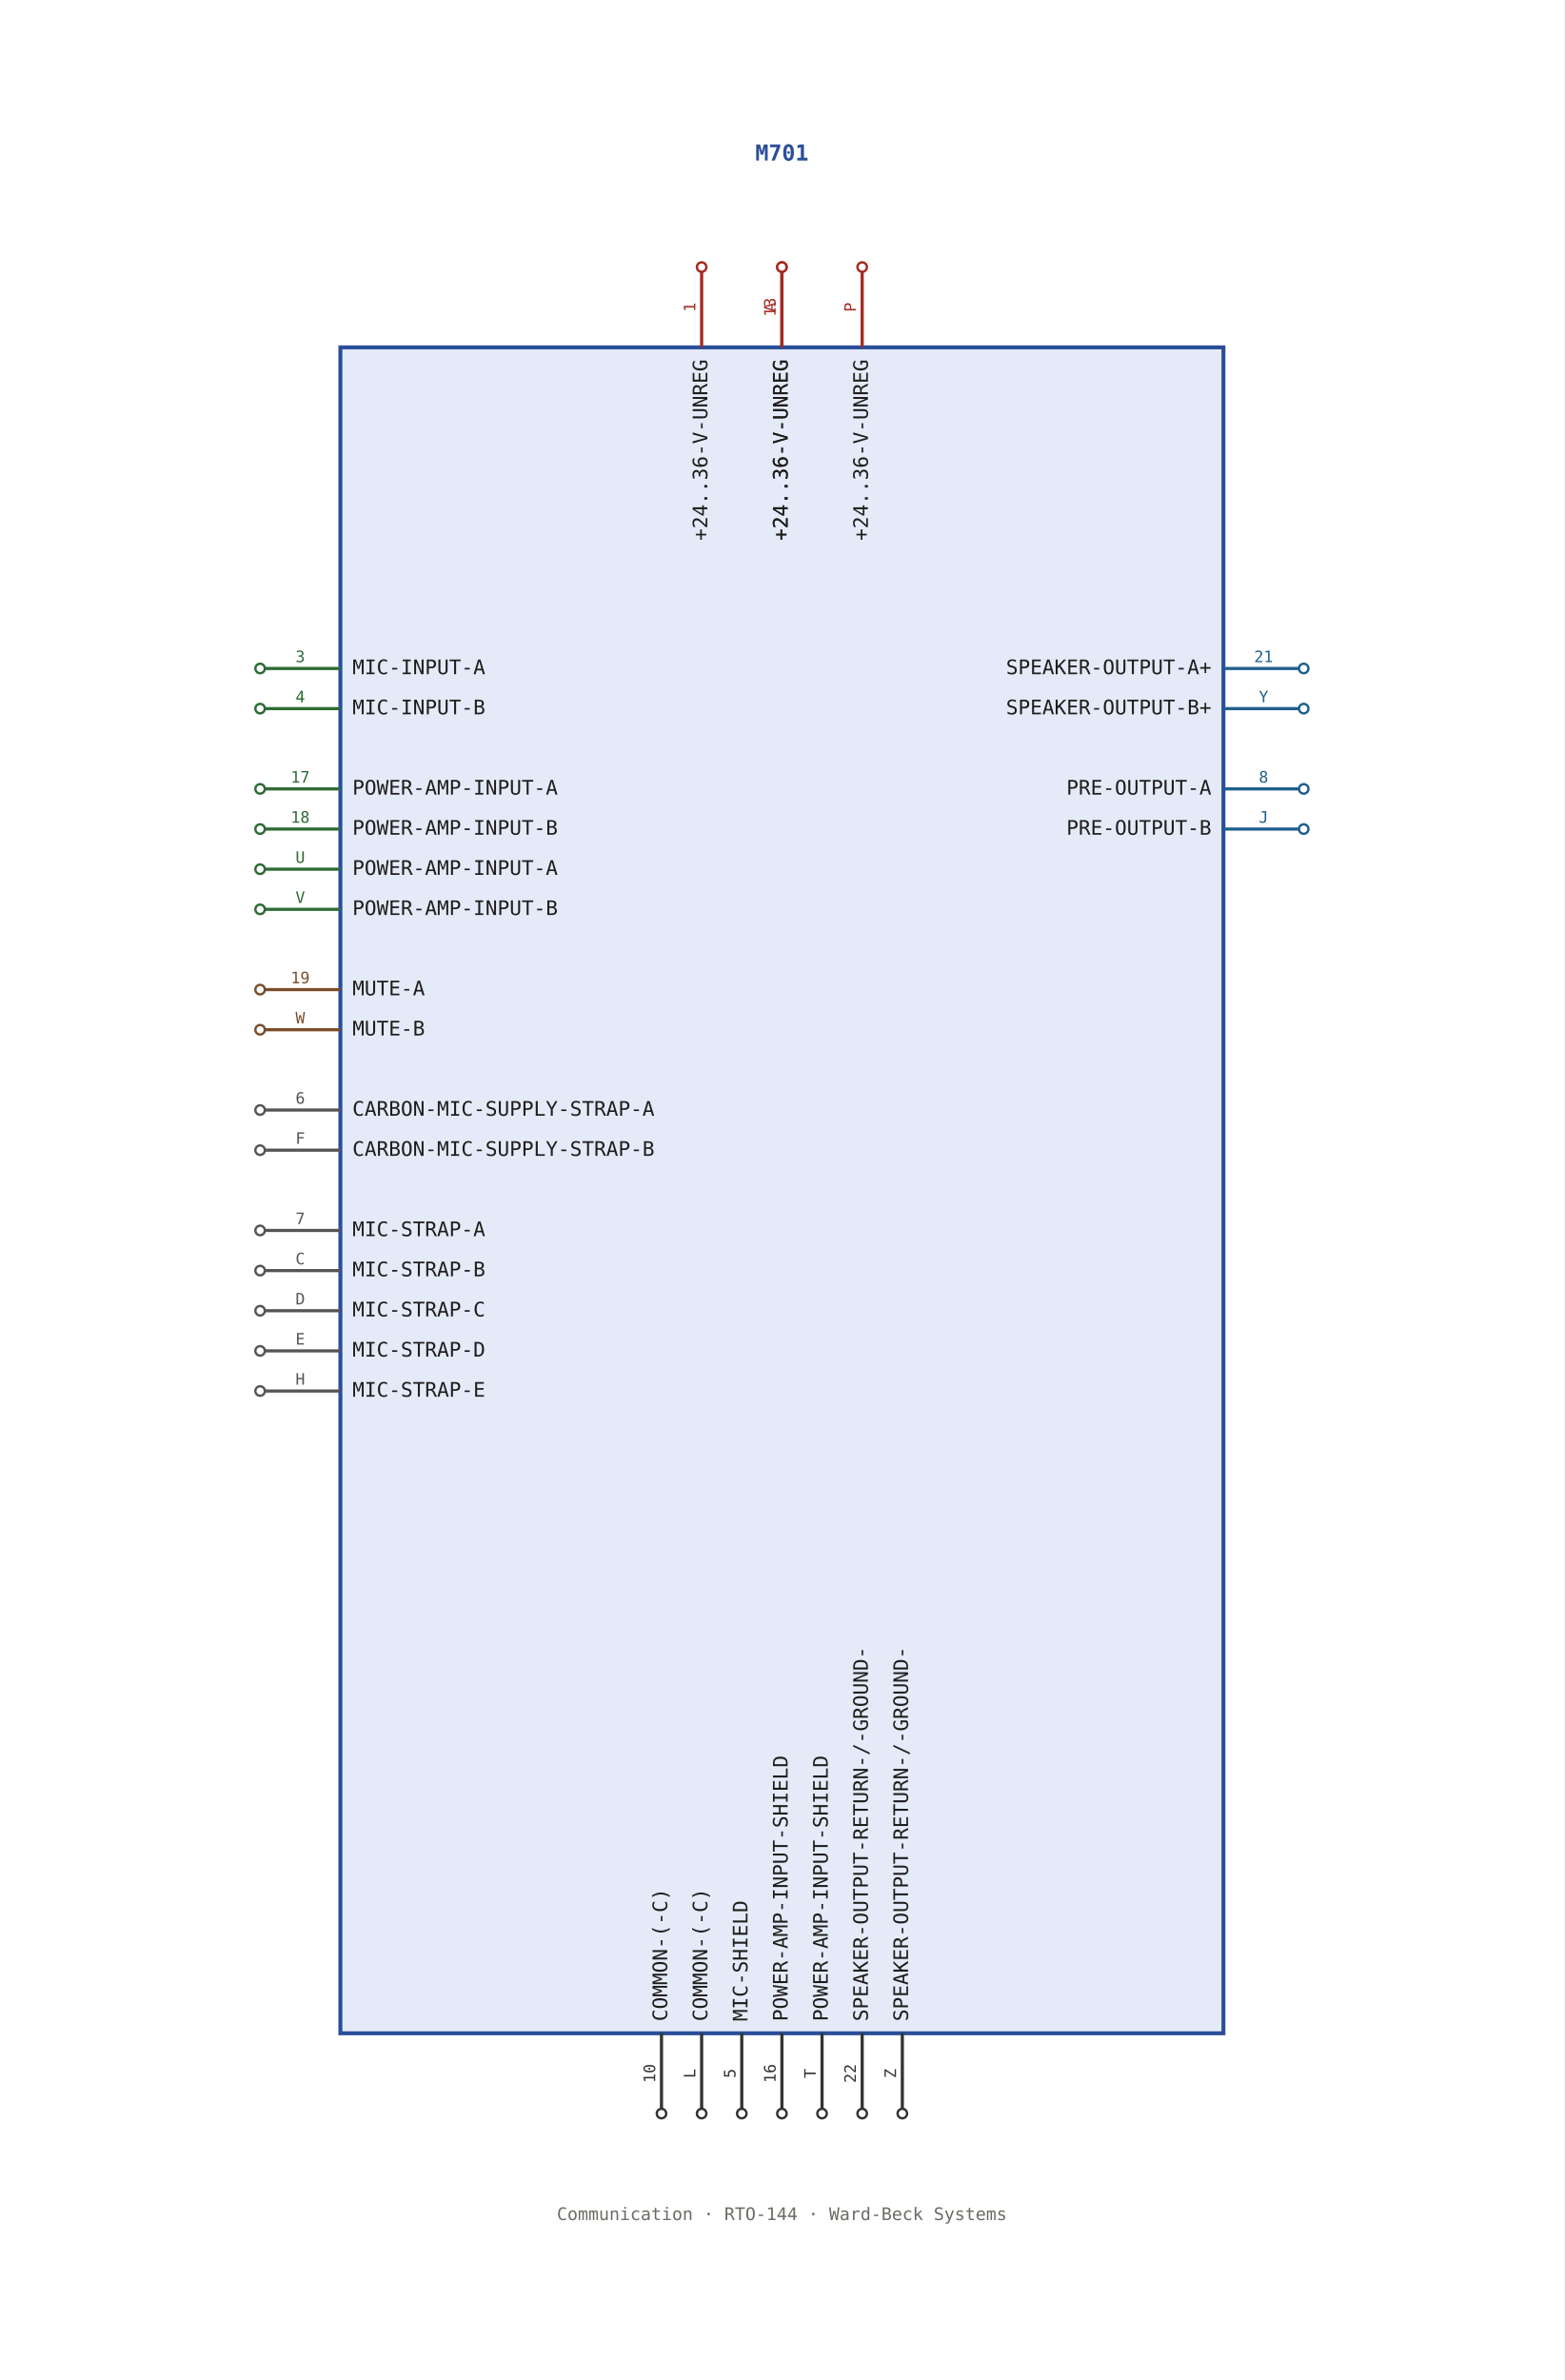
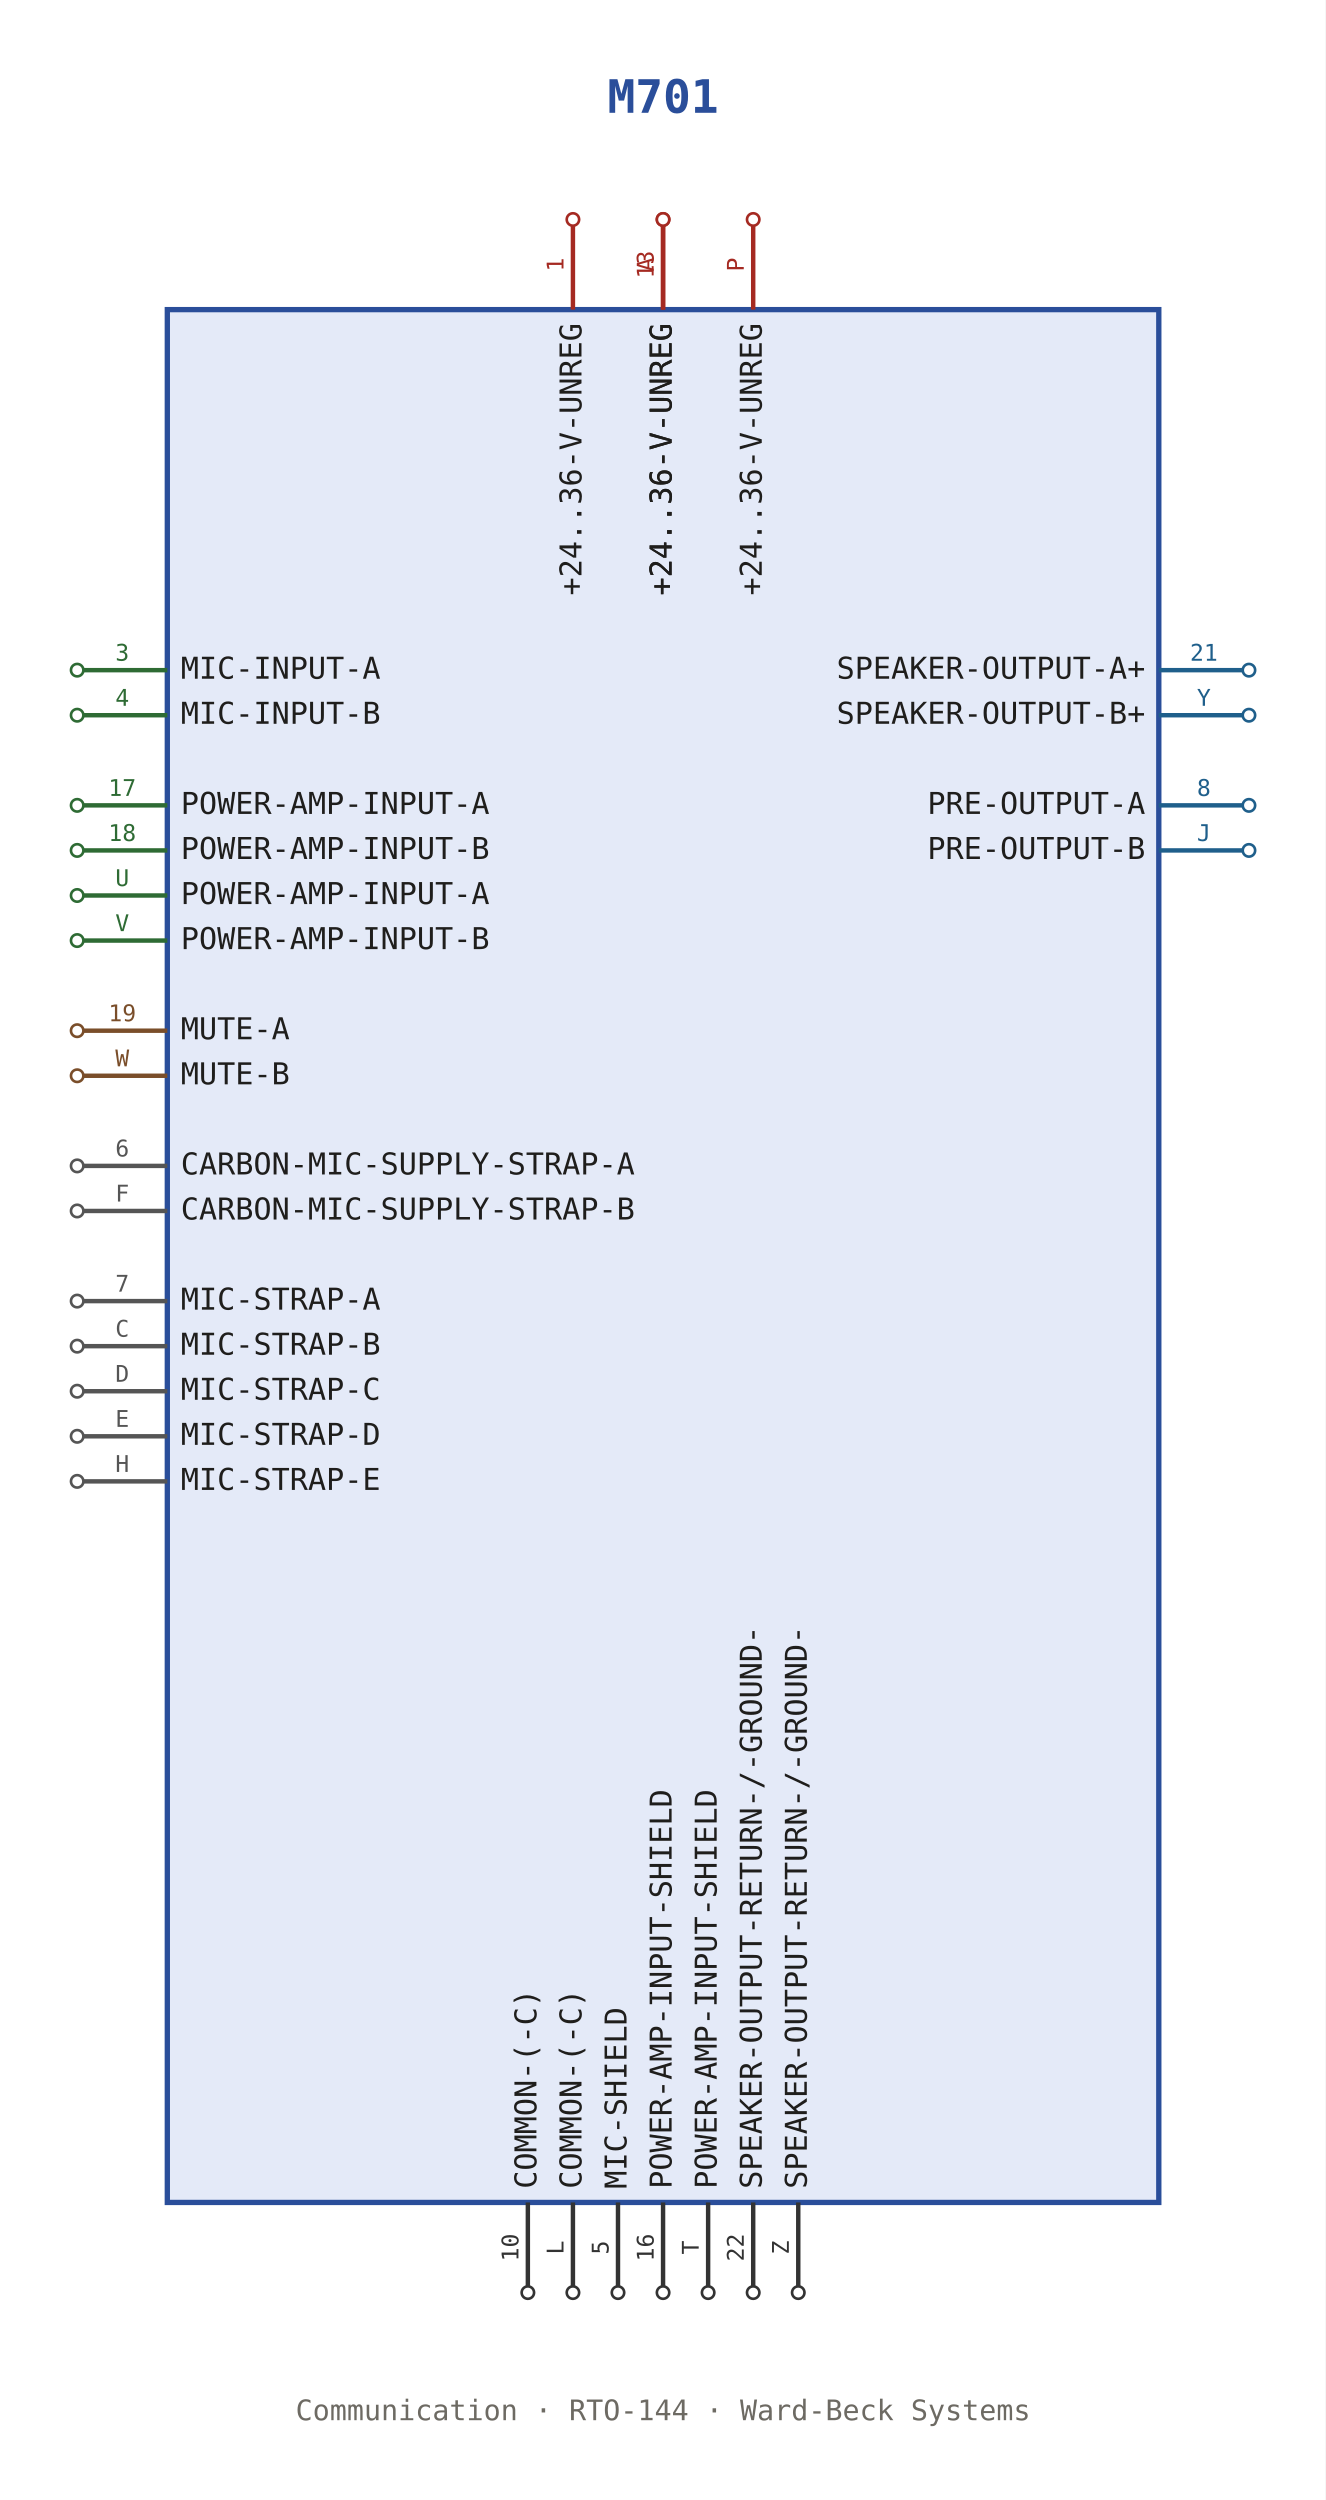
- <svg xmlns="http://www.w3.org/2000/svg" viewBox="0 0 990 1506" font-family="Overpass Mono, ui-monospace, monospace">
+ <svg xmlns="http://www.w3.org/2000/svg" viewBox="0 0 747 1409" font-family="Overpass Mono, Consolas, ui-monospace, monospace">
  <rect width="100%" height="100%" fill="#ffffff" />
-   <rect x="215.4" y="219.8" width="558.8" height="1066.8" fill="#E4EAF8" stroke="#2A4E9A" stroke-width="2.5" />
-   <line x1="164.6" y1="423.0" x2="215.4" y2="423.0" stroke="#2E6B34" stroke-width="2" />
-   <circle cx="164.6" cy="423.0" r="3" fill="#fff" stroke="#2E6B34" stroke-width="1.5" />
-   <text x="223.0" y="423.0" font-size="12.7" dominant-baseline="middle" text-anchor="start" fill="#1f1e1c">MIC-INPUT-A</text>
-   <text x="190.0" y="419.0" font-size="10" text-anchor="middle" fill="#2E6B34">3</text>
-   <line x1="164.6" y1="448.4" x2="215.4" y2="448.4" stroke="#2E6B34" stroke-width="2" />
-   <circle cx="164.6" cy="448.4" r="3" fill="#fff" stroke="#2E6B34" stroke-width="1.5" />
-   <text x="223.0" y="448.4" font-size="12.7" dominant-baseline="middle" text-anchor="start" fill="#1f1e1c">MIC-INPUT-B</text>
-   <text x="190.0" y="444.4" font-size="10" text-anchor="middle" fill="#2E6B34">4</text>
-   <line x1="164.6" y1="499.2" x2="215.4" y2="499.2" stroke="#2E6B34" stroke-width="2" />
-   <circle cx="164.6" cy="499.2" r="3" fill="#fff" stroke="#2E6B34" stroke-width="1.5" />
-   <text x="223.0" y="499.2" font-size="12.7" dominant-baseline="middle" text-anchor="start" fill="#1f1e1c">POWER-AMP-INPUT-A</text>
-   <text x="190.0" y="495.2" font-size="10" text-anchor="middle" fill="#2E6B34">17</text>
-   <line x1="164.6" y1="524.6" x2="215.4" y2="524.6" stroke="#2E6B34" stroke-width="2" />
-   <circle cx="164.6" cy="524.6" r="3" fill="#fff" stroke="#2E6B34" stroke-width="1.5" />
-   <text x="223.0" y="524.6" font-size="12.7" dominant-baseline="middle" text-anchor="start" fill="#1f1e1c">POWER-AMP-INPUT-B</text>
-   <text x="190.0" y="520.6" font-size="10" text-anchor="middle" fill="#2E6B34">18</text>
-   <line x1="164.6" y1="550.0" x2="215.4" y2="550.0" stroke="#2E6B34" stroke-width="2" />
-   <circle cx="164.6" cy="550.0" r="3" fill="#fff" stroke="#2E6B34" stroke-width="1.5" />
-   <text x="223.0" y="550.0" font-size="12.7" dominant-baseline="middle" text-anchor="start" fill="#1f1e1c">POWER-AMP-INPUT-A</text>
-   <text x="190.0" y="546.0" font-size="10" text-anchor="middle" fill="#2E6B34">U</text>
-   <line x1="164.6" y1="575.4" x2="215.4" y2="575.4" stroke="#2E6B34" stroke-width="2" />
-   <circle cx="164.6" cy="575.4" r="3" fill="#fff" stroke="#2E6B34" stroke-width="1.5" />
-   <text x="223.0" y="575.4" font-size="12.7" dominant-baseline="middle" text-anchor="start" fill="#1f1e1c">POWER-AMP-INPUT-B</text>
-   <text x="190.0" y="571.4" font-size="10" text-anchor="middle" fill="#2E6B34">V</text>
-   <line x1="164.6" y1="626.2" x2="215.4" y2="626.2" stroke="#7A4E2A" stroke-width="2" />
-   <circle cx="164.6" cy="626.2" r="3" fill="#fff" stroke="#7A4E2A" stroke-width="1.5" />
-   <text x="223.0" y="626.2" font-size="12.7" dominant-baseline="middle" text-anchor="start" fill="#1f1e1c">MUTE-A</text>
-   <text x="190.0" y="622.2" font-size="10" text-anchor="middle" fill="#7A4E2A">19</text>
-   <line x1="164.6" y1="651.6" x2="215.4" y2="651.6" stroke="#7A4E2A" stroke-width="2" />
-   <circle cx="164.6" cy="651.6" r="3" fill="#fff" stroke="#7A4E2A" stroke-width="1.5" />
-   <text x="223.0" y="651.6" font-size="12.7" dominant-baseline="middle" text-anchor="start" fill="#1f1e1c">MUTE-B</text>
-   <text x="190.0" y="647.6" font-size="10" text-anchor="middle" fill="#7A4E2A">W</text>
-   <line x1="164.6" y1="702.4" x2="215.4" y2="702.4" stroke="#555555" stroke-width="2" />
-   <circle cx="164.6" cy="702.4" r="3" fill="#fff" stroke="#555555" stroke-width="1.5" />
-   <text x="223.0" y="702.4" font-size="12.7" dominant-baseline="middle" text-anchor="start" fill="#1f1e1c">CARBON-MIC-SUPPLY-STRAP-A</text>
-   <text x="190.0" y="698.4" font-size="10" text-anchor="middle" fill="#555555">6</text>
-   <line x1="164.6" y1="727.8" x2="215.4" y2="727.8" stroke="#555555" stroke-width="2" />
-   <circle cx="164.6" cy="727.8" r="3" fill="#fff" stroke="#555555" stroke-width="1.5" />
-   <text x="223.0" y="727.8" font-size="12.7" dominant-baseline="middle" text-anchor="start" fill="#1f1e1c">CARBON-MIC-SUPPLY-STRAP-B</text>
-   <text x="190.0" y="723.8" font-size="10" text-anchor="middle" fill="#555555">F</text>
-   <line x1="164.6" y1="778.6" x2="215.4" y2="778.6" stroke="#555555" stroke-width="2" />
-   <circle cx="164.6" cy="778.6" r="3" fill="#fff" stroke="#555555" stroke-width="1.5" />
-   <text x="223.0" y="778.6" font-size="12.7" dominant-baseline="middle" text-anchor="start" fill="#1f1e1c">MIC-STRAP-A</text>
-   <text x="190.0" y="774.6" font-size="10" text-anchor="middle" fill="#555555">7</text>
-   <line x1="164.6" y1="804.0" x2="215.4" y2="804.0" stroke="#555555" stroke-width="2" />
-   <circle cx="164.6" cy="804.0" r="3" fill="#fff" stroke="#555555" stroke-width="1.5" />
-   <text x="223.0" y="804.0" font-size="12.7" dominant-baseline="middle" text-anchor="start" fill="#1f1e1c">MIC-STRAP-B</text>
-   <text x="190.0" y="800.0" font-size="10" text-anchor="middle" fill="#555555">C</text>
-   <line x1="164.6" y1="829.4" x2="215.4" y2="829.4" stroke="#555555" stroke-width="2" />
-   <circle cx="164.6" cy="829.4" r="3" fill="#fff" stroke="#555555" stroke-width="1.5" />
-   <text x="223.0" y="829.4" font-size="12.7" dominant-baseline="middle" text-anchor="start" fill="#1f1e1c">MIC-STRAP-C</text>
-   <text x="190.0" y="825.4" font-size="10" text-anchor="middle" fill="#555555">D</text>
-   <line x1="164.6" y1="854.8" x2="215.4" y2="854.8" stroke="#555555" stroke-width="2" />
-   <circle cx="164.6" cy="854.8" r="3" fill="#fff" stroke="#555555" stroke-width="1.5" />
-   <text x="223.0" y="854.8" font-size="12.7" dominant-baseline="middle" text-anchor="start" fill="#1f1e1c">MIC-STRAP-D</text>
-   <text x="190.0" y="850.8" font-size="10" text-anchor="middle" fill="#555555">E</text>
-   <line x1="164.6" y1="880.2" x2="215.4" y2="880.2" stroke="#555555" stroke-width="2" />
-   <circle cx="164.6" cy="880.2" r="3" fill="#fff" stroke="#555555" stroke-width="1.5" />
-   <text x="223.0" y="880.2" font-size="12.7" dominant-baseline="middle" text-anchor="start" fill="#1f1e1c">MIC-STRAP-E</text>
-   <text x="190.0" y="876.2" font-size="10" text-anchor="middle" fill="#555555">H</text>
-   <line x1="825.0" y1="423.0" x2="774.2" y2="423.0" stroke="#1F5F8B" stroke-width="2" />
-   <circle cx="825.0" cy="423.0" r="3" fill="#fff" stroke="#1F5F8B" stroke-width="1.5" />
-   <text x="766.6" y="423.0" font-size="12.7" dominant-baseline="middle" text-anchor="end" fill="#1f1e1c">SPEAKER-OUTPUT-A+</text>
-   <text x="799.6" y="419.0" font-size="10" text-anchor="middle" fill="#1F5F8B">21</text>
-   <line x1="825.0" y1="448.4" x2="774.2" y2="448.4" stroke="#1F5F8B" stroke-width="2" />
-   <circle cx="825.0" cy="448.4" r="3" fill="#fff" stroke="#1F5F8B" stroke-width="1.5" />
-   <text x="766.6" y="448.4" font-size="12.7" dominant-baseline="middle" text-anchor="end" fill="#1f1e1c">SPEAKER-OUTPUT-B+</text>
-   <text x="799.6" y="444.4" font-size="10" text-anchor="middle" fill="#1F5F8B">Y</text>
-   <line x1="825.0" y1="499.2" x2="774.2" y2="499.2" stroke="#1F5F8B" stroke-width="2" />
-   <circle cx="825.0" cy="499.2" r="3" fill="#fff" stroke="#1F5F8B" stroke-width="1.5" />
-   <text x="766.6" y="499.2" font-size="12.7" dominant-baseline="middle" text-anchor="end" fill="#1f1e1c">PRE-OUTPUT-A</text>
-   <text x="799.6" y="495.2" font-size="10" text-anchor="middle" fill="#1F5F8B">8</text>
-   <line x1="825.0" y1="524.6" x2="774.2" y2="524.6" stroke="#1F5F8B" stroke-width="2" />
-   <circle cx="825.0" cy="524.6" r="3" fill="#fff" stroke="#1F5F8B" stroke-width="1.5" />
-   <text x="766.6" y="524.6" font-size="12.7" dominant-baseline="middle" text-anchor="end" fill="#1f1e1c">PRE-OUTPUT-B</text>
-   <text x="799.6" y="520.6" font-size="10" text-anchor="middle" fill="#1F5F8B">J</text>
-   <line x1="444.0" y1="169.0" x2="444.0" y2="219.8" stroke="#A52A22" stroke-width="2" />
-   <circle cx="444.0" cy="169.0" r="3" fill="#fff" stroke="#A52A22" stroke-width="1.5" />
-   <text x="444.0" y="227.4" font-size="12.7" dominant-baseline="middle" text-anchor="end" fill="#1f1e1c" transform="rotate(-90 444.0 227.4)">+24..36-V-UNREG</text>
-   <text x="440.0" y="194.4" font-size="10" text-anchor="middle" fill="#A52A22" transform="rotate(-90 440.0 194.4)">1</text>
-   <line x1="494.8" y1="169.0" x2="494.8" y2="219.8" stroke="#A52A22" stroke-width="2" />
-   <circle cx="494.8" cy="169.0" r="3" fill="#fff" stroke="#A52A22" stroke-width="1.5" />
-   <text x="494.8" y="227.4" font-size="12.7" dominant-baseline="middle" text-anchor="end" fill="#1f1e1c" transform="rotate(-90 494.8 227.4)">+24..36-V-UNREG</text>
-   <text x="490.8" y="194.4" font-size="10" text-anchor="middle" fill="#A52A22" transform="rotate(-90 490.8 194.4)">13</text>
-   <line x1="494.8" y1="169.0" x2="494.8" y2="219.8" stroke="#A52A22" stroke-width="2" />
-   <circle cx="494.8" cy="169.0" r="3" fill="#fff" stroke="#A52A22" stroke-width="1.5" />
-   <text x="494.8" y="227.4" font-size="12.7" dominant-baseline="middle" text-anchor="end" fill="#1f1e1c" transform="rotate(-90 494.8 227.4)">+24..36-V-UNREG</text>
-   <text x="490.8" y="194.4" font-size="10" text-anchor="middle" fill="#A52A22" transform="rotate(-90 490.8 194.4)">A</text>
-   <line x1="545.6" y1="169.0" x2="545.6" y2="219.8" stroke="#A52A22" stroke-width="2" />
-   <circle cx="545.6" cy="169.0" r="3" fill="#fff" stroke="#A52A22" stroke-width="1.5" />
-   <text x="545.6" y="227.4" font-size="12.7" dominant-baseline="middle" text-anchor="end" fill="#1f1e1c" transform="rotate(-90 545.6 227.4)">+24..36-V-UNREG</text>
-   <text x="541.6" y="194.4" font-size="10" text-anchor="middle" fill="#A52A22" transform="rotate(-90 541.6 194.4)">P</text>
-   <line x1="418.6" y1="1337.4" x2="418.6" y2="1286.6" stroke="#333333" stroke-width="2" />
-   <circle cx="418.6" cy="1337.4" r="3" fill="#fff" stroke="#333333" stroke-width="1.5" />
-   <text x="418.6" y="1279.0" font-size="12.7" dominant-baseline="middle" text-anchor="start" fill="#1f1e1c" transform="rotate(-90 418.6 1279.0)">COMMON-(-C)</text>
-   <text x="414.6" y="1312.0" font-size="10" text-anchor="middle" fill="#333333" transform="rotate(-90 414.6 1312.0)">10</text>
-   <line x1="444.0" y1="1337.4" x2="444.0" y2="1286.6" stroke="#333333" stroke-width="2" />
-   <circle cx="444.0" cy="1337.4" r="3" fill="#fff" stroke="#333333" stroke-width="1.5" />
-   <text x="444.0" y="1279.0" font-size="12.7" dominant-baseline="middle" text-anchor="start" fill="#1f1e1c" transform="rotate(-90 444.0 1279.0)">COMMON-(-C)</text>
-   <text x="440.0" y="1312.0" font-size="10" text-anchor="middle" fill="#333333" transform="rotate(-90 440.0 1312.0)">L</text>
-   <line x1="469.4" y1="1337.4" x2="469.4" y2="1286.6" stroke="#333333" stroke-width="2" />
-   <circle cx="469.4" cy="1337.4" r="3" fill="#fff" stroke="#333333" stroke-width="1.5" />
-   <text x="469.4" y="1279.0" font-size="12.7" dominant-baseline="middle" text-anchor="start" fill="#1f1e1c" transform="rotate(-90 469.4 1279.0)">MIC-SHIELD</text>
-   <text x="465.4" y="1312.0" font-size="10" text-anchor="middle" fill="#333333" transform="rotate(-90 465.4 1312.0)">5</text>
-   <line x1="494.8" y1="1337.4" x2="494.8" y2="1286.6" stroke="#333333" stroke-width="2" />
-   <circle cx="494.8" cy="1337.4" r="3" fill="#fff" stroke="#333333" stroke-width="1.5" />
-   <text x="494.8" y="1279.0" font-size="12.7" dominant-baseline="middle" text-anchor="start" fill="#1f1e1c" transform="rotate(-90 494.8 1279.0)">POWER-AMP-INPUT-SHIELD</text>
-   <text x="490.8" y="1312.0" font-size="10" text-anchor="middle" fill="#333333" transform="rotate(-90 490.8 1312.0)">16</text>
-   <line x1="520.2" y1="1337.4" x2="520.2" y2="1286.6" stroke="#333333" stroke-width="2" />
-   <circle cx="520.2" cy="1337.4" r="3" fill="#fff" stroke="#333333" stroke-width="1.5" />
-   <text x="520.2" y="1279.0" font-size="12.7" dominant-baseline="middle" text-anchor="start" fill="#1f1e1c" transform="rotate(-90 520.2 1279.0)">POWER-AMP-INPUT-SHIELD</text>
-   <text x="516.2" y="1312.0" font-size="10" text-anchor="middle" fill="#333333" transform="rotate(-90 516.2 1312.0)">T</text>
-   <line x1="545.6" y1="1337.4" x2="545.6" y2="1286.6" stroke="#333333" stroke-width="2" />
-   <circle cx="545.6" cy="1337.4" r="3" fill="#fff" stroke="#333333" stroke-width="1.5" />
-   <text x="545.6" y="1279.0" font-size="12.7" dominant-baseline="middle" text-anchor="start" fill="#1f1e1c" transform="rotate(-90 545.6 1279.0)">SPEAKER-OUTPUT-RETURN-/-GROUND-</text>
-   <text x="541.6" y="1312.0" font-size="10" text-anchor="middle" fill="#333333" transform="rotate(-90 541.6 1312.0)">22</text>
-   <line x1="571.0" y1="1337.4" x2="571.0" y2="1286.6" stroke="#333333" stroke-width="2" />
-   <circle cx="571.0" cy="1337.4" r="3" fill="#fff" stroke="#333333" stroke-width="1.5" />
-   <text x="571.0" y="1279.0" font-size="12.7" dominant-baseline="middle" text-anchor="start" fill="#1f1e1c" transform="rotate(-90 571.0 1279.0)">SPEAKER-OUTPUT-RETURN-/-GROUND-</text>
-   <text x="567.0" y="1312.0" font-size="10" text-anchor="middle" fill="#333333" transform="rotate(-90 567.0 1312.0)">Z</text>
-   <text x="494.8" y="101.6" font-size="14" font-weight="700" text-anchor="middle" fill="#2A4E9A">M701</text>
-   <text x="494.8" y="1404.8" font-size="11" text-anchor="middle" fill="#6d6a63">Communication · RTO-144 · Ward-Beck Systems</text>
+   <rect x="94.3" y="174.5" width="558.8" height="1066.8" fill="#E4EAF8" stroke="#2A4E9A" stroke-width="3.00" />
+   <line x1="43.5" y1="377.7" x2="94.3" y2="377.7" stroke="#2E6B34" stroke-width="2.50" />
+   <circle cx="43.5" cy="377.7" r="3.5" fill="#ffffff" stroke="#2E6B34" stroke-width="1.50" />
+   <text x="101.9" y="377.7" font-size="17.0" dominant-baseline="middle" text-anchor="start" fill="#1F1E1C">MIC-INPUT-A</text>
+   <text x="68.9" y="368.7" font-size="13.0" dominant-baseline="middle" text-anchor="middle" fill="#2E6B34">3</text>
+   <line x1="43.5" y1="403.1" x2="94.3" y2="403.1" stroke="#2E6B34" stroke-width="2.50" />
+   <circle cx="43.5" cy="403.1" r="3.5" fill="#ffffff" stroke="#2E6B34" stroke-width="1.50" />
+   <text x="101.9" y="403.1" font-size="17.0" dominant-baseline="middle" text-anchor="start" fill="#1F1E1C">MIC-INPUT-B</text>
+   <text x="68.9" y="394.1" font-size="13.0" dominant-baseline="middle" text-anchor="middle" fill="#2E6B34">4</text>
+   <line x1="43.5" y1="453.9" x2="94.3" y2="453.9" stroke="#2E6B34" stroke-width="2.50" />
+   <circle cx="43.5" cy="453.9" r="3.5" fill="#ffffff" stroke="#2E6B34" stroke-width="1.50" />
+   <text x="101.9" y="453.9" font-size="17.0" dominant-baseline="middle" text-anchor="start" fill="#1F1E1C">POWER-AMP-INPUT-A</text>
+   <text x="68.9" y="444.9" font-size="13.0" dominant-baseline="middle" text-anchor="middle" fill="#2E6B34">17</text>
+   <line x1="43.5" y1="479.3" x2="94.3" y2="479.3" stroke="#2E6B34" stroke-width="2.50" />
+   <circle cx="43.5" cy="479.3" r="3.5" fill="#ffffff" stroke="#2E6B34" stroke-width="1.50" />
+   <text x="101.9" y="479.3" font-size="17.0" dominant-baseline="middle" text-anchor="start" fill="#1F1E1C">POWER-AMP-INPUT-B</text>
+   <text x="68.9" y="470.3" font-size="13.0" dominant-baseline="middle" text-anchor="middle" fill="#2E6B34">18</text>
+   <line x1="43.5" y1="504.7" x2="94.3" y2="504.7" stroke="#2E6B34" stroke-width="2.50" />
+   <circle cx="43.5" cy="504.7" r="3.5" fill="#ffffff" stroke="#2E6B34" stroke-width="1.50" />
+   <text x="101.9" y="504.7" font-size="17.0" dominant-baseline="middle" text-anchor="start" fill="#1F1E1C">POWER-AMP-INPUT-A</text>
+   <text x="68.9" y="495.7" font-size="13.0" dominant-baseline="middle" text-anchor="middle" fill="#2E6B34">U</text>
+   <line x1="43.5" y1="530.1" x2="94.3" y2="530.1" stroke="#2E6B34" stroke-width="2.50" />
+   <circle cx="43.5" cy="530.1" r="3.5" fill="#ffffff" stroke="#2E6B34" stroke-width="1.50" />
+   <text x="101.9" y="530.1" font-size="17.0" dominant-baseline="middle" text-anchor="start" fill="#1F1E1C">POWER-AMP-INPUT-B</text>
+   <text x="68.9" y="521.1" font-size="13.0" dominant-baseline="middle" text-anchor="middle" fill="#2E6B34">V</text>
+   <line x1="43.5" y1="580.9" x2="94.3" y2="580.9" stroke="#7A4E2A" stroke-width="2.50" />
+   <circle cx="43.5" cy="580.9" r="3.5" fill="#ffffff" stroke="#7A4E2A" stroke-width="1.50" />
+   <text x="101.9" y="580.9" font-size="17.0" dominant-baseline="middle" text-anchor="start" fill="#1F1E1C">MUTE-A</text>
+   <text x="68.9" y="571.9" font-size="13.0" dominant-baseline="middle" text-anchor="middle" fill="#7A4E2A">19</text>
+   <line x1="43.5" y1="606.3" x2="94.3" y2="606.3" stroke="#7A4E2A" stroke-width="2.50" />
+   <circle cx="43.5" cy="606.3" r="3.5" fill="#ffffff" stroke="#7A4E2A" stroke-width="1.50" />
+   <text x="101.9" y="606.3" font-size="17.0" dominant-baseline="middle" text-anchor="start" fill="#1F1E1C">MUTE-B</text>
+   <text x="68.9" y="597.3" font-size="13.0" dominant-baseline="middle" text-anchor="middle" fill="#7A4E2A">W</text>
+   <line x1="43.5" y1="657.1" x2="94.3" y2="657.1" stroke="#555555" stroke-width="2.50" />
+   <circle cx="43.5" cy="657.1" r="3.5" fill="#ffffff" stroke="#555555" stroke-width="1.50" />
+   <text x="101.9" y="657.1" font-size="17.0" dominant-baseline="middle" text-anchor="start" fill="#1F1E1C">CARBON-MIC-SUPPLY-STRAP-A</text>
+   <text x="68.9" y="648.1" font-size="13.0" dominant-baseline="middle" text-anchor="middle" fill="#555555">6</text>
+   <line x1="43.5" y1="682.5" x2="94.3" y2="682.5" stroke="#555555" stroke-width="2.50" />
+   <circle cx="43.5" cy="682.5" r="3.5" fill="#ffffff" stroke="#555555" stroke-width="1.50" />
+   <text x="101.9" y="682.5" font-size="17.0" dominant-baseline="middle" text-anchor="start" fill="#1F1E1C">CARBON-MIC-SUPPLY-STRAP-B</text>
+   <text x="68.9" y="673.5" font-size="13.0" dominant-baseline="middle" text-anchor="middle" fill="#555555">F</text>
+   <line x1="43.5" y1="733.3" x2="94.3" y2="733.3" stroke="#555555" stroke-width="2.50" />
+   <circle cx="43.5" cy="733.3" r="3.5" fill="#ffffff" stroke="#555555" stroke-width="1.50" />
+   <text x="101.9" y="733.3" font-size="17.0" dominant-baseline="middle" text-anchor="start" fill="#1F1E1C">MIC-STRAP-A</text>
+   <text x="68.9" y="724.3" font-size="13.0" dominant-baseline="middle" text-anchor="middle" fill="#555555">7</text>
+   <line x1="43.5" y1="758.7" x2="94.3" y2="758.7" stroke="#555555" stroke-width="2.50" />
+   <circle cx="43.5" cy="758.7" r="3.5" fill="#ffffff" stroke="#555555" stroke-width="1.50" />
+   <text x="101.9" y="758.7" font-size="17.0" dominant-baseline="middle" text-anchor="start" fill="#1F1E1C">MIC-STRAP-B</text>
+   <text x="68.9" y="749.7" font-size="13.0" dominant-baseline="middle" text-anchor="middle" fill="#555555">C</text>
+   <line x1="43.5" y1="784.1" x2="94.3" y2="784.1" stroke="#555555" stroke-width="2.50" />
+   <circle cx="43.5" cy="784.1" r="3.5" fill="#ffffff" stroke="#555555" stroke-width="1.50" />
+   <text x="101.9" y="784.1" font-size="17.0" dominant-baseline="middle" text-anchor="start" fill="#1F1E1C">MIC-STRAP-C</text>
+   <text x="68.9" y="775.1" font-size="13.0" dominant-baseline="middle" text-anchor="middle" fill="#555555">D</text>
+   <line x1="43.5" y1="809.5" x2="94.3" y2="809.5" stroke="#555555" stroke-width="2.50" />
+   <circle cx="43.5" cy="809.5" r="3.5" fill="#ffffff" stroke="#555555" stroke-width="1.50" />
+   <text x="101.9" y="809.5" font-size="17.0" dominant-baseline="middle" text-anchor="start" fill="#1F1E1C">MIC-STRAP-D</text>
+   <text x="68.9" y="800.5" font-size="13.0" dominant-baseline="middle" text-anchor="middle" fill="#555555">E</text>
+   <line x1="43.5" y1="834.9" x2="94.3" y2="834.9" stroke="#555555" stroke-width="2.50" />
+   <circle cx="43.5" cy="834.9" r="3.5" fill="#ffffff" stroke="#555555" stroke-width="1.50" />
+   <text x="101.9" y="834.9" font-size="17.0" dominant-baseline="middle" text-anchor="start" fill="#1F1E1C">MIC-STRAP-E</text>
+   <text x="68.9" y="825.9" font-size="13.0" dominant-baseline="middle" text-anchor="middle" fill="#555555">H</text>
+   <line x1="703.9" y1="377.7" x2="653.1" y2="377.7" stroke="#1F5F8B" stroke-width="2.50" />
+   <circle cx="703.9" cy="377.7" r="3.5" fill="#ffffff" stroke="#1F5F8B" stroke-width="1.50" />
+   <text x="645.5" y="377.7" font-size="17.0" dominant-baseline="middle" text-anchor="end" fill="#1F1E1C">SPEAKER-OUTPUT-A+</text>
+   <text x="678.5" y="368.7" font-size="13.0" dominant-baseline="middle" text-anchor="middle" fill="#1F5F8B">21</text>
+   <line x1="703.9" y1="403.1" x2="653.1" y2="403.1" stroke="#1F5F8B" stroke-width="2.50" />
+   <circle cx="703.9" cy="403.1" r="3.5" fill="#ffffff" stroke="#1F5F8B" stroke-width="1.50" />
+   <text x="645.5" y="403.1" font-size="17.0" dominant-baseline="middle" text-anchor="end" fill="#1F1E1C">SPEAKER-OUTPUT-B+</text>
+   <text x="678.5" y="394.1" font-size="13.0" dominant-baseline="middle" text-anchor="middle" fill="#1F5F8B">Y</text>
+   <line x1="703.9" y1="453.9" x2="653.1" y2="453.9" stroke="#1F5F8B" stroke-width="2.50" />
+   <circle cx="703.9" cy="453.9" r="3.5" fill="#ffffff" stroke="#1F5F8B" stroke-width="1.50" />
+   <text x="645.5" y="453.9" font-size="17.0" dominant-baseline="middle" text-anchor="end" fill="#1F1E1C">PRE-OUTPUT-A</text>
+   <text x="678.5" y="444.9" font-size="13.0" dominant-baseline="middle" text-anchor="middle" fill="#1F5F8B">8</text>
+   <line x1="703.9" y1="479.3" x2="653.1" y2="479.3" stroke="#1F5F8B" stroke-width="2.50" />
+   <circle cx="703.9" cy="479.3" r="3.5" fill="#ffffff" stroke="#1F5F8B" stroke-width="1.50" />
+   <text x="645.5" y="479.3" font-size="17.0" dominant-baseline="middle" text-anchor="end" fill="#1F1E1C">PRE-OUTPUT-B</text>
+   <text x="678.5" y="470.3" font-size="13.0" dominant-baseline="middle" text-anchor="middle" fill="#1F5F8B">J</text>
+   <line x1="322.9" y1="123.7" x2="322.9" y2="174.5" stroke="#A52A22" stroke-width="2.50" />
+   <circle cx="322.9" cy="123.7" r="3.5" fill="#ffffff" stroke="#A52A22" stroke-width="1.50" />
+   <text x="322.9" y="182.1" font-size="17.0" dominant-baseline="middle" text-anchor="end" fill="#1F1E1C" transform="rotate(-90 322.9 182.1)">+24..36-V-UNREG</text>
+   <text x="313.9" y="149.1" font-size="13.0" dominant-baseline="middle" text-anchor="middle" fill="#A52A22" transform="rotate(-90 313.9 149.1)">1</text>
+   <line x1="373.7" y1="123.7" x2="373.7" y2="174.5" stroke="#A52A22" stroke-width="2.50" />
+   <circle cx="373.7" cy="123.7" r="3.5" fill="#ffffff" stroke="#A52A22" stroke-width="1.50" />
+   <text x="373.7" y="182.1" font-size="17.0" dominant-baseline="middle" text-anchor="end" fill="#1F1E1C" transform="rotate(-90 373.7 182.1)">+24..36-V-UNREG</text>
+   <text x="364.7" y="149.1" font-size="13.0" dominant-baseline="middle" text-anchor="middle" fill="#A52A22" transform="rotate(-90 364.7 149.1)">13</text>
+   <line x1="373.7" y1="123.7" x2="373.7" y2="174.5" stroke="#A52A22" stroke-width="2.50" />
+   <circle cx="373.7" cy="123.7" r="3.5" fill="#ffffff" stroke="#A52A22" stroke-width="1.50" />
+   <text x="373.7" y="182.1" font-size="17.0" dominant-baseline="middle" text-anchor="end" fill="#1F1E1C" transform="rotate(-90 373.7 182.1)">+24..36-V-UNREG</text>
+   <text x="364.7" y="149.1" font-size="13.0" dominant-baseline="middle" text-anchor="middle" fill="#A52A22" transform="rotate(-90 364.7 149.1)">A</text>
+   <line x1="424.5" y1="123.7" x2="424.5" y2="174.5" stroke="#A52A22" stroke-width="2.50" />
+   <circle cx="424.5" cy="123.7" r="3.5" fill="#ffffff" stroke="#A52A22" stroke-width="1.50" />
+   <text x="424.5" y="182.1" font-size="17.0" dominant-baseline="middle" text-anchor="end" fill="#1F1E1C" transform="rotate(-90 424.5 182.1)">+24..36-V-UNREG</text>
+   <text x="415.5" y="149.1" font-size="13.0" dominant-baseline="middle" text-anchor="middle" fill="#A52A22" transform="rotate(-90 415.5 149.1)">P</text>
+   <line x1="297.5" y1="1292.1" x2="297.5" y2="1241.3" stroke="#333333" stroke-width="2.50" />
+   <circle cx="297.5" cy="1292.1" r="3.5" fill="#ffffff" stroke="#333333" stroke-width="1.50" />
+   <text x="297.5" y="1233.6" font-size="17.0" dominant-baseline="middle" text-anchor="start" fill="#1F1E1C" transform="rotate(-90 297.5 1233.6)">COMMON-(-C)</text>
+   <text x="288.5" y="1266.7" font-size="13.0" dominant-baseline="middle" text-anchor="middle" fill="#333333" transform="rotate(-90 288.5 1266.7)">10</text>
+   <line x1="322.9" y1="1292.1" x2="322.9" y2="1241.3" stroke="#333333" stroke-width="2.50" />
+   <circle cx="322.9" cy="1292.1" r="3.5" fill="#ffffff" stroke="#333333" stroke-width="1.50" />
+   <text x="322.9" y="1233.6" font-size="17.0" dominant-baseline="middle" text-anchor="start" fill="#1F1E1C" transform="rotate(-90 322.9 1233.6)">COMMON-(-C)</text>
+   <text x="313.9" y="1266.7" font-size="13.0" dominant-baseline="middle" text-anchor="middle" fill="#333333" transform="rotate(-90 313.9 1266.7)">L</text>
+   <line x1="348.3" y1="1292.1" x2="348.3" y2="1241.3" stroke="#333333" stroke-width="2.50" />
+   <circle cx="348.3" cy="1292.1" r="3.5" fill="#ffffff" stroke="#333333" stroke-width="1.50" />
+   <text x="348.3" y="1233.6" font-size="17.0" dominant-baseline="middle" text-anchor="start" fill="#1F1E1C" transform="rotate(-90 348.3 1233.6)">MIC-SHIELD</text>
+   <text x="339.3" y="1266.7" font-size="13.0" dominant-baseline="middle" text-anchor="middle" fill="#333333" transform="rotate(-90 339.3 1266.7)">5</text>
+   <line x1="373.7" y1="1292.1" x2="373.7" y2="1241.3" stroke="#333333" stroke-width="2.50" />
+   <circle cx="373.7" cy="1292.1" r="3.5" fill="#ffffff" stroke="#333333" stroke-width="1.50" />
+   <text x="373.7" y="1233.6" font-size="17.0" dominant-baseline="middle" text-anchor="start" fill="#1F1E1C" transform="rotate(-90 373.7 1233.6)">POWER-AMP-INPUT-SHIELD</text>
+   <text x="364.7" y="1266.7" font-size="13.0" dominant-baseline="middle" text-anchor="middle" fill="#333333" transform="rotate(-90 364.7 1266.7)">16</text>
+   <line x1="399.1" y1="1292.1" x2="399.1" y2="1241.3" stroke="#333333" stroke-width="2.50" />
+   <circle cx="399.1" cy="1292.1" r="3.5" fill="#ffffff" stroke="#333333" stroke-width="1.50" />
+   <text x="399.1" y="1233.6" font-size="17.0" dominant-baseline="middle" text-anchor="start" fill="#1F1E1C" transform="rotate(-90 399.1 1233.6)">POWER-AMP-INPUT-SHIELD</text>
+   <text x="390.1" y="1266.7" font-size="13.0" dominant-baseline="middle" text-anchor="middle" fill="#333333" transform="rotate(-90 390.1 1266.7)">T</text>
+   <line x1="424.5" y1="1292.1" x2="424.5" y2="1241.3" stroke="#333333" stroke-width="2.50" />
+   <circle cx="424.5" cy="1292.1" r="3.5" fill="#ffffff" stroke="#333333" stroke-width="1.50" />
+   <text x="424.5" y="1233.6" font-size="17.0" dominant-baseline="middle" text-anchor="start" fill="#1F1E1C" transform="rotate(-90 424.5 1233.6)">SPEAKER-OUTPUT-RETURN-/-GROUND-</text>
+   <text x="415.5" y="1266.7" font-size="13.0" dominant-baseline="middle" text-anchor="middle" fill="#333333" transform="rotate(-90 415.5 1266.7)">22</text>
+   <line x1="449.9" y1="1292.1" x2="449.9" y2="1241.3" stroke="#333333" stroke-width="2.50" />
+   <circle cx="449.9" cy="1292.1" r="3.5" fill="#ffffff" stroke="#333333" stroke-width="1.50" />
+   <text x="449.9" y="1233.6" font-size="17.0" dominant-baseline="middle" text-anchor="start" fill="#1F1E1C" transform="rotate(-90 449.9 1233.6)">SPEAKER-OUTPUT-RETURN-/-GROUND-</text>
+   <text x="440.9" y="1266.7" font-size="13.0" dominant-baseline="middle" text-anchor="middle" fill="#333333" transform="rotate(-90 440.9 1266.7)">Z</text>
+   <text x="373.7" y="56.2" font-size="26.0" dominant-baseline="middle" text-anchor="middle" fill="#2A4E9A" font-weight="700">M701</text>
+   <text x="373.7" y="1359.5" font-size="16.0" dominant-baseline="middle" text-anchor="middle" fill="#6D6A63">Communication · RTO-144 · Ward-Beck Systems</text>
</svg>
